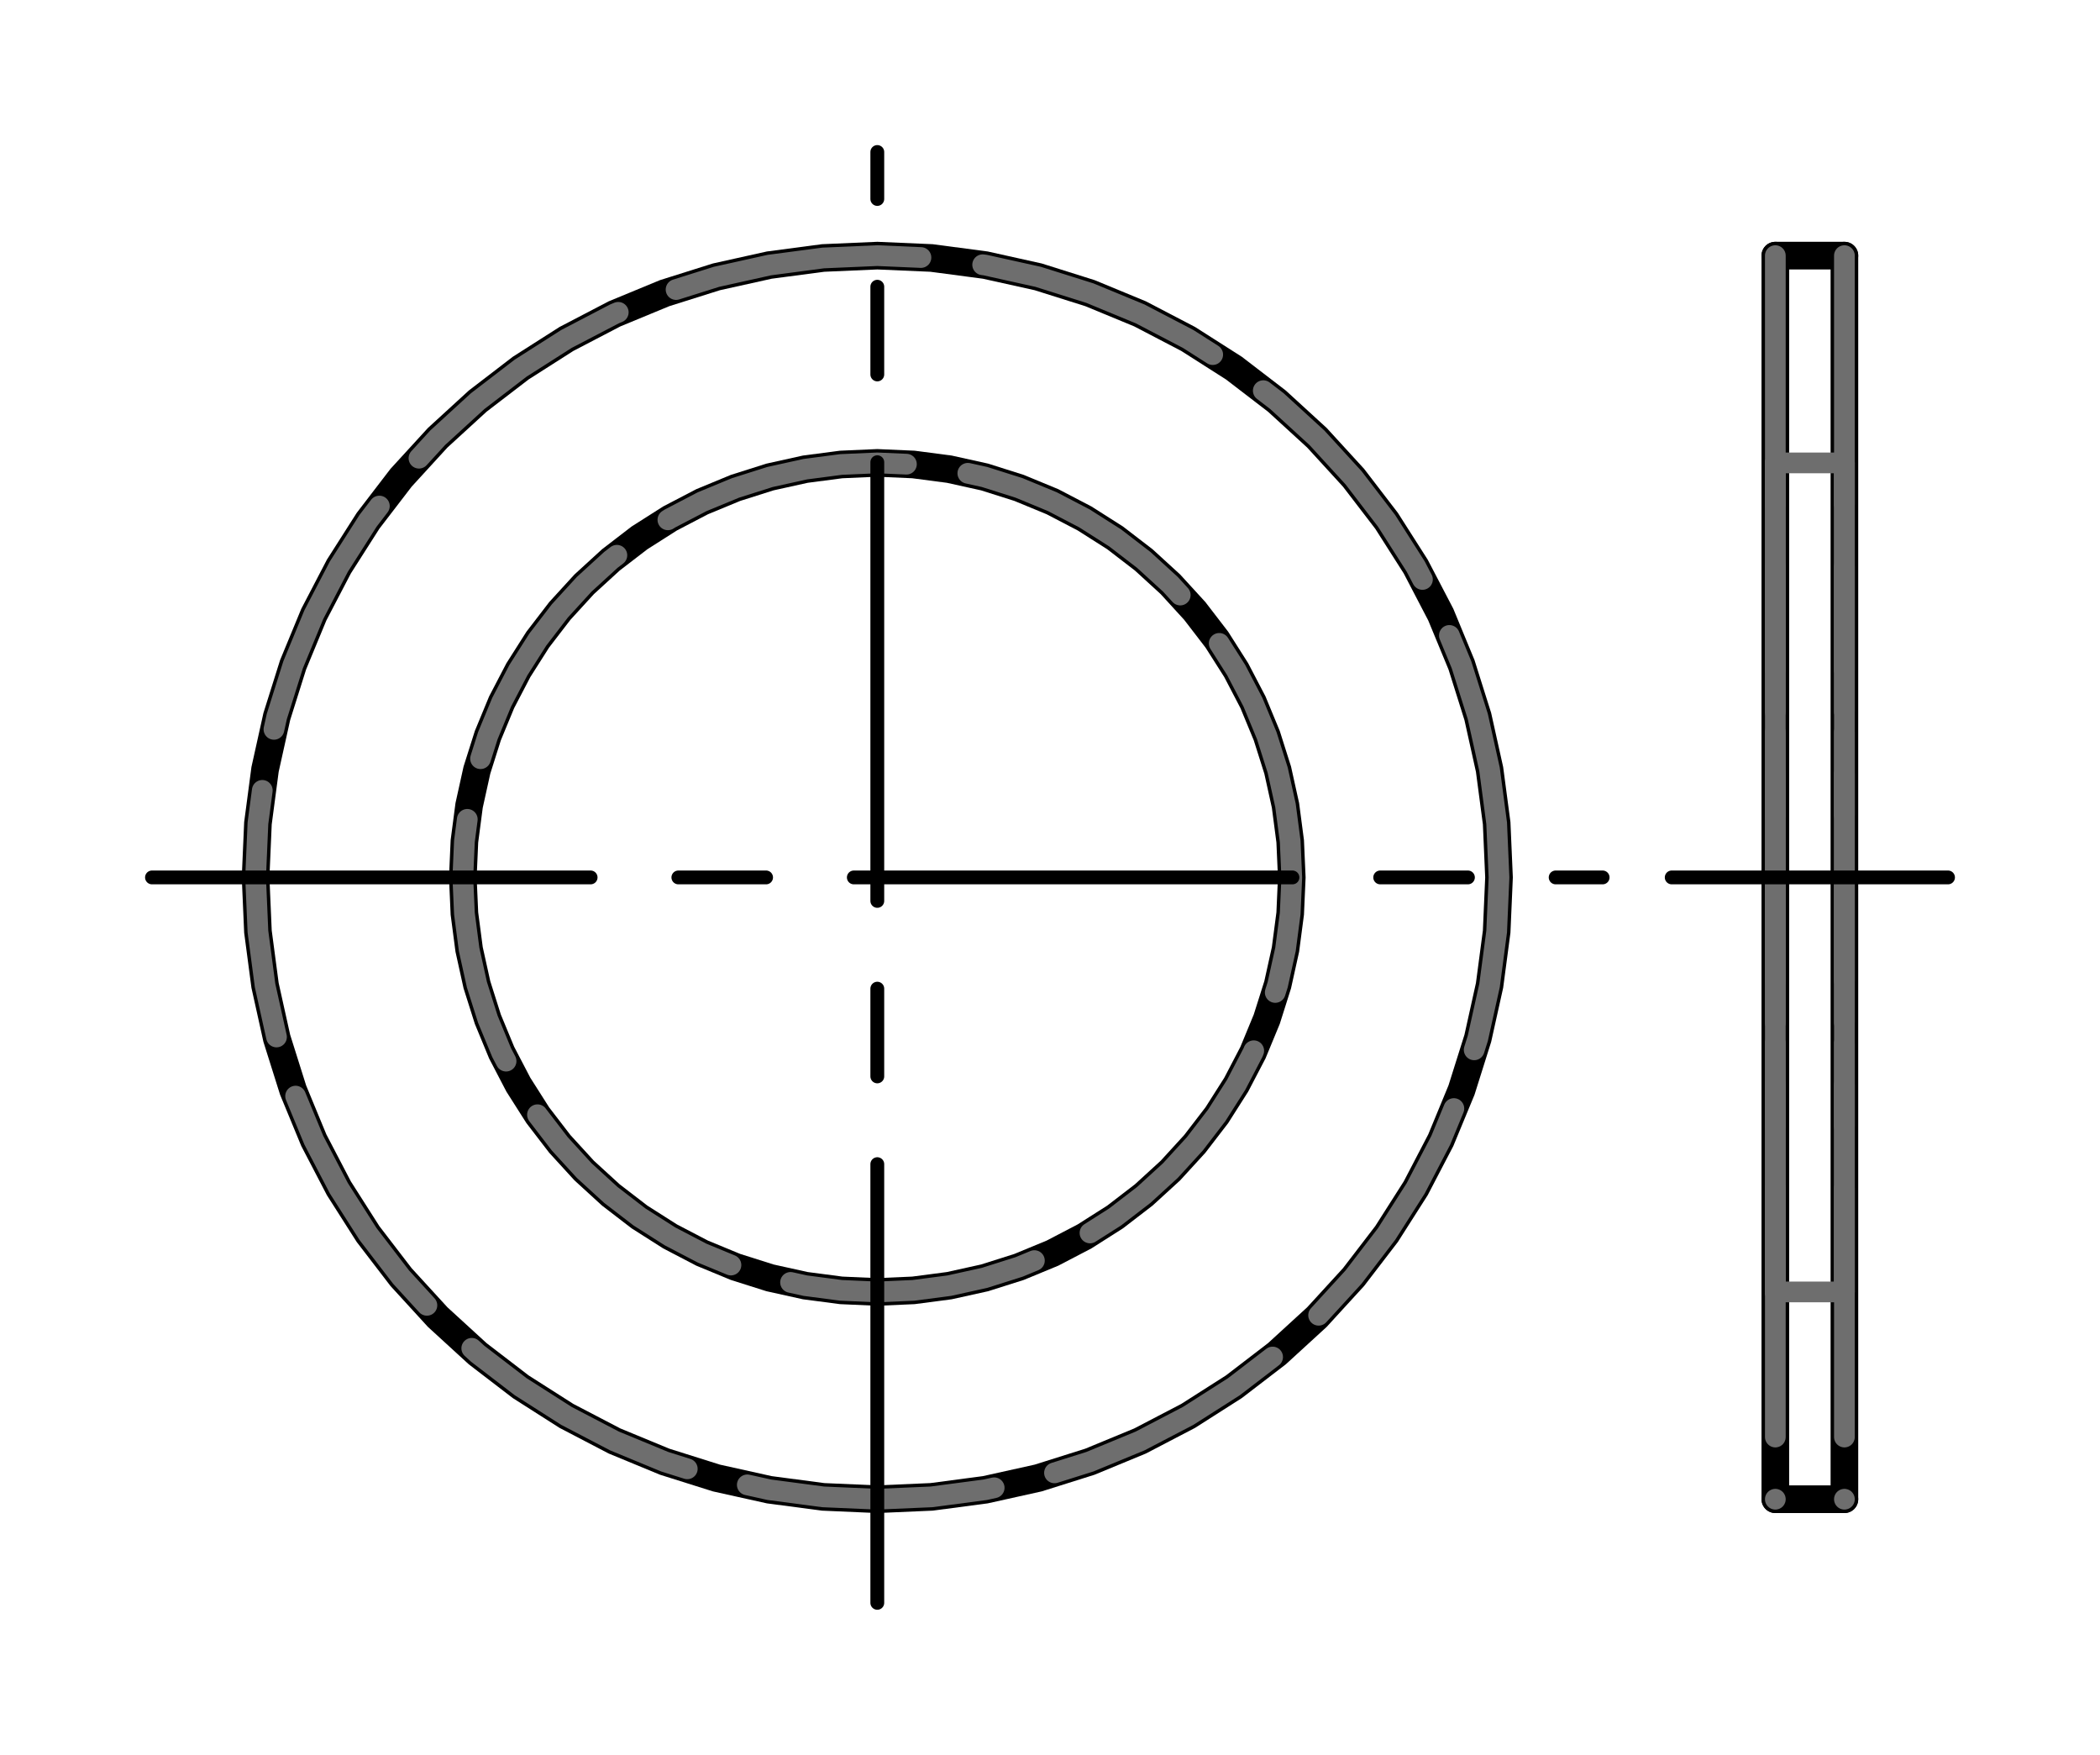
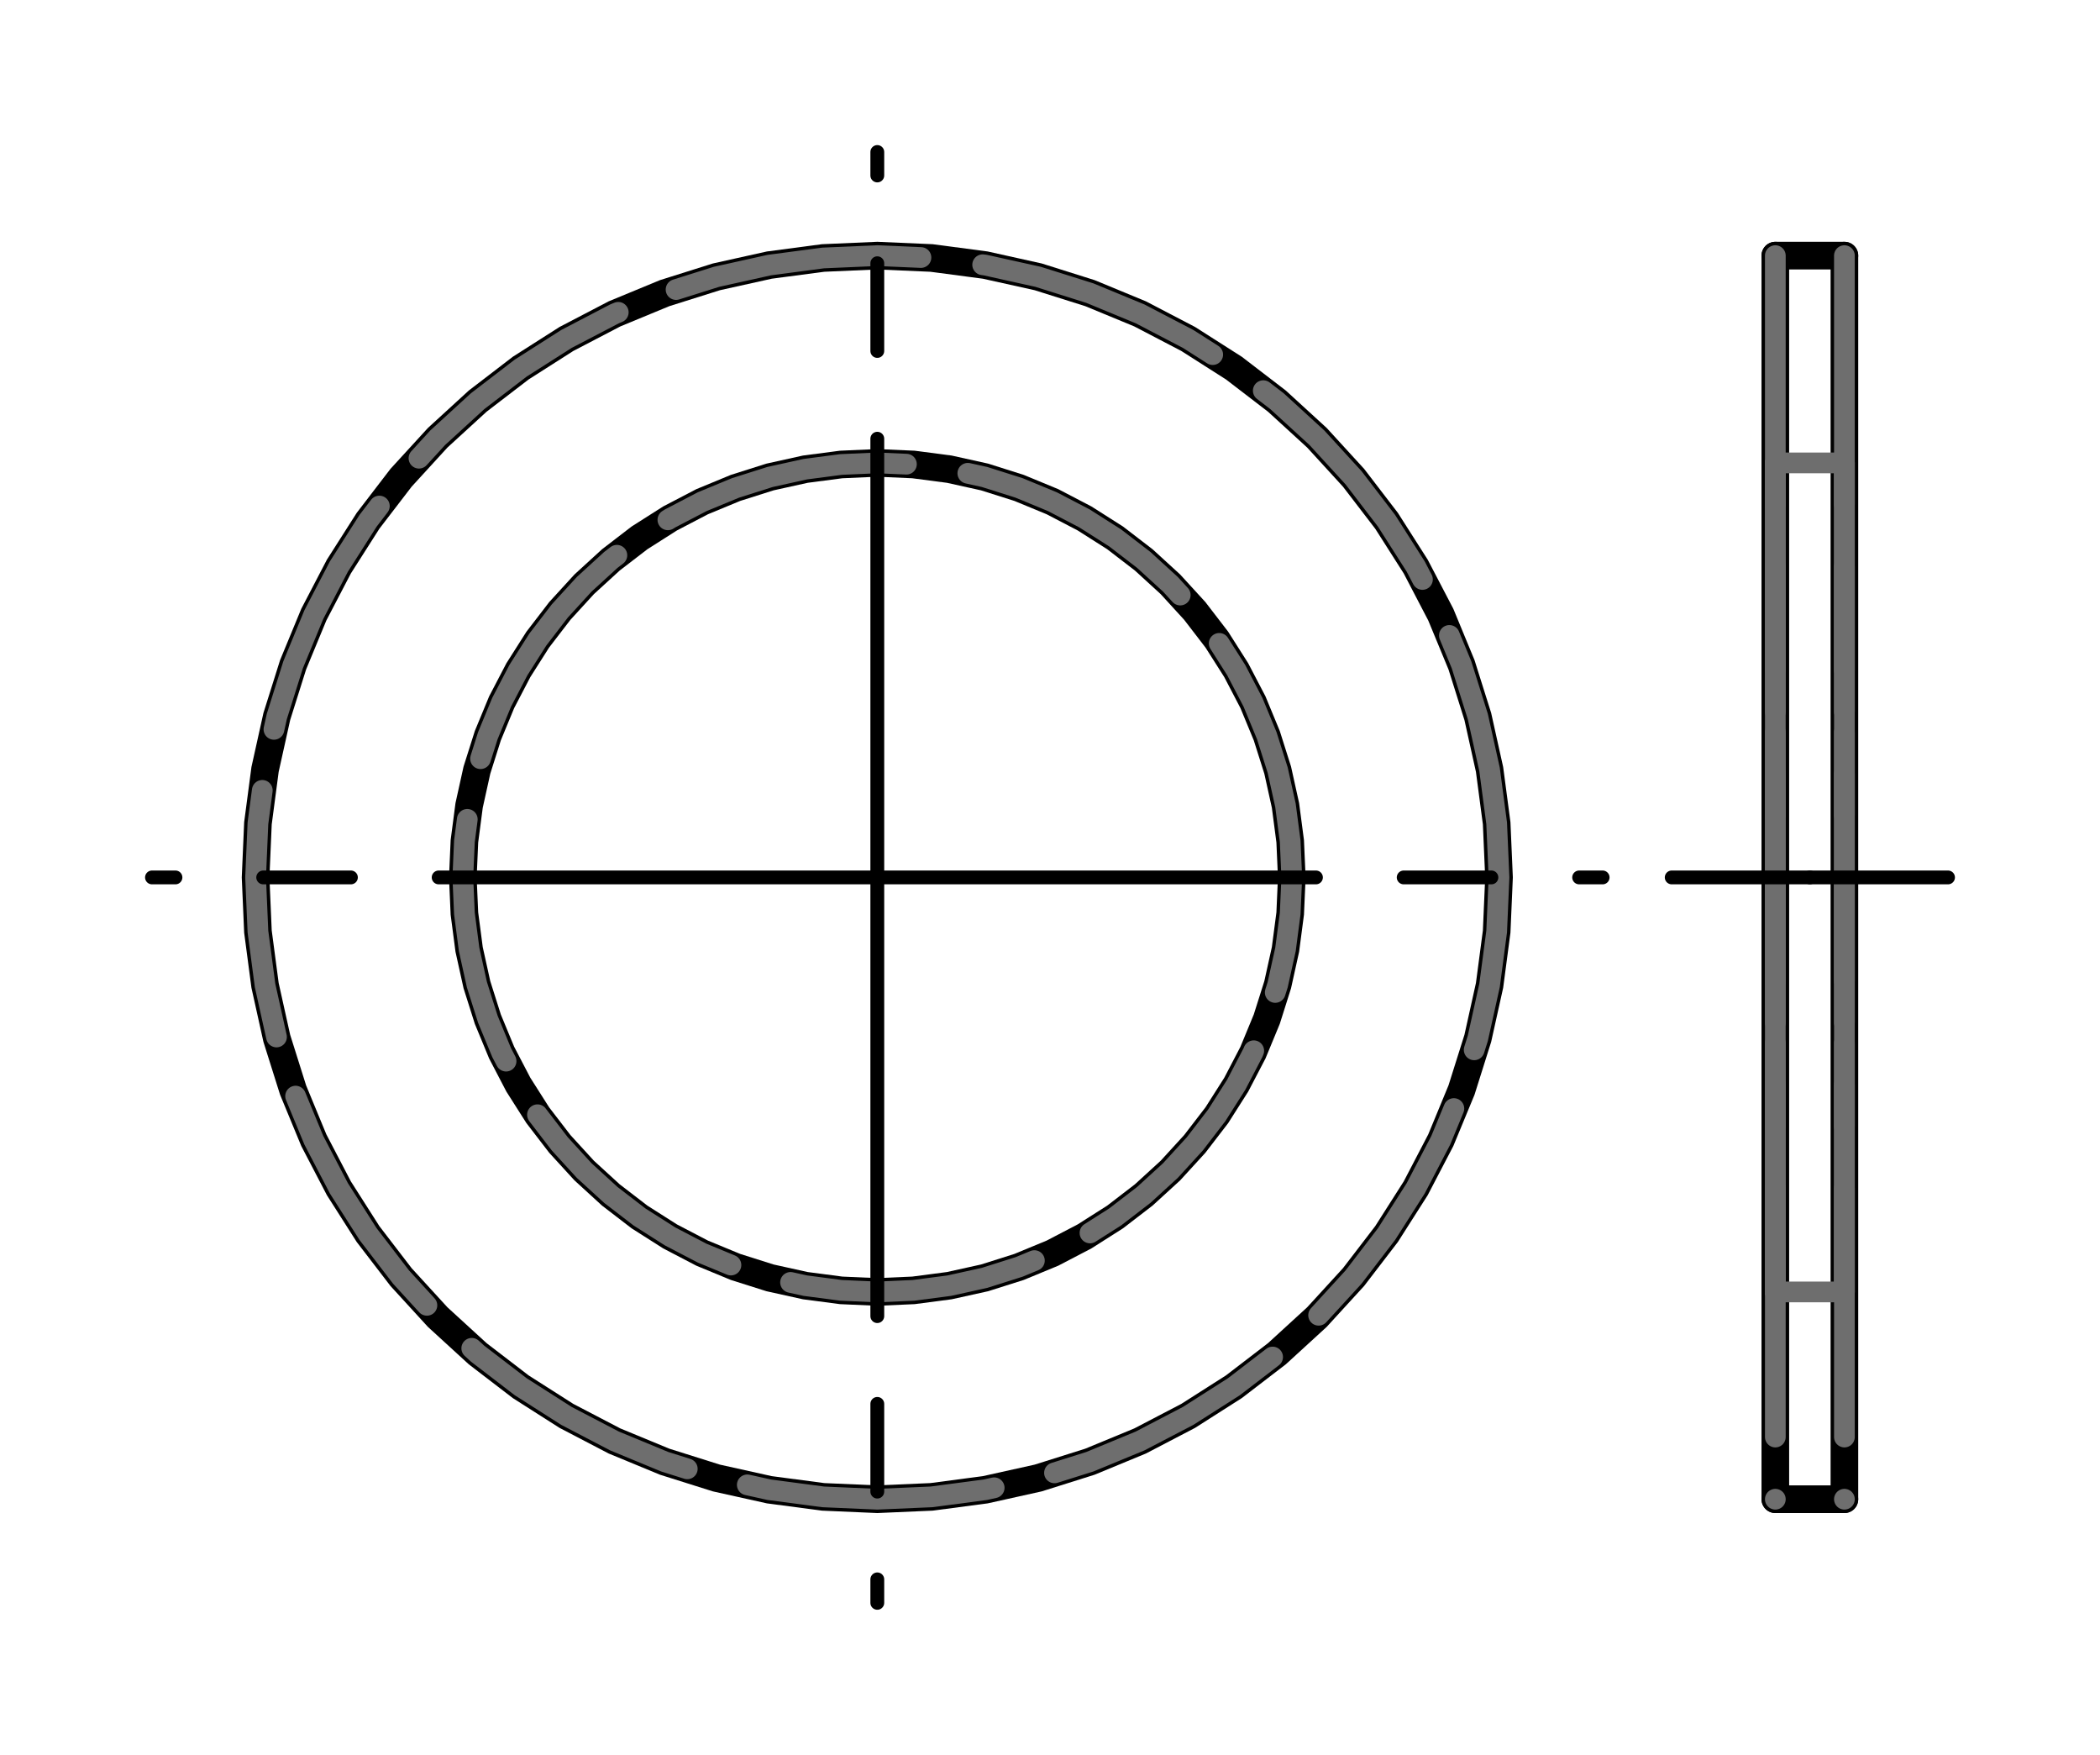
<svg xmlns="http://www.w3.org/2000/svg" width="30.4mm" height="25.4mm" viewBox="-12.7 -12.7 30.4 25.4" version="1.1">
  <g transform="scale(1,-1)" stroke-linecap="round">
    <g fill="none" stroke="rgb(0,0,0)" stroke-width="0.4" id="Visible">
      <path d="M 9.0,0.0 L 8.966,0.784 L 8.863,1.563 L 8.693,2.329 L 8.457,3.078 L 8.157,3.804 L 7.794,4.5 L 7.372,5.162 L 6.894,5.785 L 6.364,6.364 L 5.785,6.894 L 5.162,7.372 L 4.5,7.794 L 3.804,8.157 L 3.078,8.457 L 2.329,8.693 L 1.563,8.863 L 0.784,8.966 L 0.0,9.0 L -0.784,8.966 L -1.563,8.863 L -2.329,8.693 L -3.078,8.457 L -3.804,8.157 L -4.5,7.794 L -5.162,7.372 L -5.785,6.894 L -6.364,6.364 L -6.894,5.785 L -7.372,5.162 L -7.794,4.5 L -8.157,3.804 L -8.457,3.078 L -8.693,2.329 L -8.863,1.563 L -8.966,0.784 L -9.0,-0.0 L -8.966,-0.784 L -8.863,-1.563 L -8.693,-2.329 L -8.457,-3.078 L -8.157,-3.804 L -7.794,-4.5 L -7.372,-5.162 L -6.894,-5.785 L -6.364,-6.364 L -5.785,-6.894 L -5.162,-7.372 L -4.5,-7.794 L -3.804,-8.157 L -3.078,-8.457 L -2.329,-8.693 L -1.563,-8.863 L -0.784,-8.966 L -0.0,-9.0 L 0.784,-8.966 L 1.563,-8.863 L 2.329,-8.693 L 3.078,-8.457 L 3.804,-8.157 L 4.5,-7.794 L 5.162,-7.372 L 5.785,-6.894 L 6.364,-6.364 L 6.894,-5.785 L 7.372,-5.162 L 7.794,-4.5 L 8.157,-3.804 L 8.457,-3.078 L 8.693,-2.329 L 8.863,-1.563 L 8.966,-0.784 L 9.0,0.0" />
      <path d="M 6.0,0.0 L 5.977,0.523 L 5.909,1.042 L 5.796,1.553 L 5.638,2.052 L 5.438,2.536 L 5.196,3.0 L 4.915,3.442 L 4.596,3.857 L 4.243,4.243 L 3.857,4.596 L 3.442,4.915 L 3.0,5.196 L 2.536,5.438 L 2.052,5.638 L 1.553,5.796 L 1.042,5.909 L 0.523,5.977 L 0.0,6.0 L -0.523,5.977 L -1.042,5.909 L -1.553,5.796 L -2.052,5.638 L -2.536,5.438 L -3.0,5.196 L -3.442,4.915 L -3.857,4.596 L -4.243,4.243 L -4.596,3.857 L -4.915,3.442 L -5.196,3.0 L -5.438,2.536 L -5.638,2.052 L -5.796,1.553 L -5.909,1.042 L -5.977,0.523 L -6.0,-0.0 L -5.977,-0.523 L -5.909,-1.042 L -5.796,-1.553 L -5.638,-2.052 L -5.438,-2.536 L -5.196,-3.0 L -4.915,-3.442 L -4.596,-3.857 L -4.243,-4.243 L -3.857,-4.596 L -3.442,-4.915 L -3.0,-5.196 L -2.536,-5.438 L -2.052,-5.638 L -1.553,-5.796 L -1.042,-5.909 L -0.523,-5.977 L -0.0,-6.0 L 0.523,-5.977 L 1.042,-5.909 L 1.553,-5.796 L 2.052,-5.638 L 2.536,-5.438 L 3.0,-5.196 L 3.442,-4.915 L 3.857,-4.596 L 4.243,-4.243 L 4.596,-3.857 L 4.915,-3.442 L 5.196,-3.0 L 5.438,-2.536 L 5.638,-2.052 L 5.796,-1.553 L 5.909,-1.042 L 5.977,-0.523 L 6.0,0.0" />
      <path d="M 13.0,-9.0 L 13.0,-8.75 L 13.0,-8.5 L 13.0,-8.25 L 13.0,-8.0 L 13.0,-7.75 L 13.0,-7.5 L 13.0,-7.25 L 13.0,-7.0 L 13.0,-6.75 L 13.0,-6.5 L 13.0,-6.25 L 13.0,-6.0 L 13.0,-5.75 L 13.0,-5.5 L 13.0,-5.25 L 13.0,-5.0 L 13.0,-4.75 L 13.0,-4.5 L 13.0,-4.25 L 13.0,-4.0 L 13.0,-3.75 L 13.0,-3.5 L 13.0,-3.25 L 13.0,-3.0 L 13.0,-2.75 L 13.0,-2.5 L 13.0,-2.25 L 13.0,-2.0 L 13.0,-1.75 L 13.0,-1.5 L 13.0,-1.25 L 13.0,-1.0 L 13.0,-0.75 L 13.0,-0.5 L 13.0,-0.25 L 13.0,0.0 L 13.0,0.25 L 13.0,0.5 L 13.0,0.75 L 13.0,1.0 L 13.0,1.25 L 13.0,1.5 L 13.0,1.75 L 13.0,2.0 L 13.0,2.25 L 13.0,2.5 L 13.0,2.75 L 13.0,3.0 L 13.0,3.25 L 13.0,3.5 L 13.0,3.75 L 13.0,4.0 L 13.0,4.25 L 13.0,4.5 L 13.0,4.75 L 13.0,5.0 L 13.0,5.25 L 13.0,5.5 L 13.0,5.75 L 13.0,6.0 L 13.0,6.25 L 13.0,6.5 L 13.0,6.75 L 13.0,7.0 L 13.0,7.25 L 13.0,7.5 L 13.0,7.75 L 13.0,8.0 L 13.0,8.25 L 13.0,8.5 L 13.0,8.75 L 13.0,9.0" />
      <path d="M 14.0,9.0 L 13.986,9.0 L 13.972,9.0 L 13.958,9.0 L 13.944,9.0 L 13.931,9.0 L 13.917,9.0 L 13.903,9.0 L 13.889,9.0 L 13.875,9.0 L 13.861,9.0 L 13.847,9.0 L 13.833,9.0 L 13.819,9.0 L 13.806,9.0 L 13.792,9.0 L 13.778,9.0 L 13.764,9.0 L 13.75,9.0 L 13.736,9.0 L 13.722,9.0 L 13.708,9.0 L 13.694,9.0 L 13.681,9.0 L 13.667,9.0 L 13.653,9.0 L 13.639,9.0 L 13.625,9.0 L 13.611,9.0 L 13.597,9.0 L 13.583,9.0 L 13.569,9.0 L 13.556,9.0 L 13.542,9.0 L 13.528,9.0 L 13.514,9.0 L 13.5,9.0 L 13.486,9.0 L 13.472,9.0 L 13.458,9.0 L 13.444,9.0 L 13.431,9.0 L 13.417,9.0 L 13.403,9.0 L 13.389,9.0 L 13.375,9.0 L 13.361,9.0 L 13.347,9.0 L 13.333,9.0 L 13.319,9.0 L 13.306,9.0 L 13.292,9.0 L 13.278,9.0 L 13.264,9.0 L 13.25,9.0 L 13.236,9.0 L 13.222,9.0 L 13.208,9.0 L 13.194,9.0 L 13.181,9.0 L 13.167,9.0 L 13.153,9.0 L 13.139,9.0 L 13.125,9.0 L 13.111,9.0 L 13.097,9.0 L 13.083,9.0 L 13.069,9.0 L 13.056,9.0 L 13.042,9.0 L 13.028,9.0 L 13.014,9.0 L 13.0,9.0" />
      <path d="M 14.0,-9.0 L 14.0,-8.75 L 14.0,-8.5 L 14.0,-8.25 L 14.0,-8.0 L 14.0,-7.75 L 14.0,-7.5 L 14.0,-7.25 L 14.0,-7.0 L 14.0,-6.75 L 14.0,-6.5 L 14.0,-6.25 L 14.0,-6.0 L 14.0,-5.75 L 14.0,-5.5 L 14.0,-5.25 L 14.0,-5.0 L 14.0,-4.75 L 14.0,-4.5 L 14.0,-4.25 L 14.0,-4.0 L 14.0,-3.75 L 14.0,-3.5 L 14.0,-3.25 L 14.0,-3.0 L 14.0,-2.75 L 14.0,-2.5 L 14.0,-2.25 L 14.0,-2.0 L 14.0,-1.75 L 14.0,-1.5 L 14.0,-1.25 L 14.0,-1.0 L 14.0,-0.75 L 14.0,-0.5 L 14.0,-0.25 L 14.0,0.0 L 14.0,0.25 L 14.0,0.5 L 14.0,0.75 L 14.0,1.0 L 14.0,1.25 L 14.0,1.5 L 14.0,1.75 L 14.0,2.0 L 14.0,2.25 L 14.0,2.5 L 14.0,2.75 L 14.0,3.0 L 14.0,3.25 L 14.0,3.5 L 14.0,3.75 L 14.0,4.0 L 14.0,4.25 L 14.0,4.5 L 14.0,4.75 L 14.0,5.0 L 14.0,5.25 L 14.0,5.5 L 14.0,5.75 L 14.0,6.0 L 14.0,6.25 L 14.0,6.5 L 14.0,6.75 L 14.0,7.0 L 14.0,7.25 L 14.0,7.5 L 14.0,7.75 L 14.0,8.0 L 14.0,8.25 L 14.0,8.5 L 14.0,8.75 L 14.0,9.0" />
      <path d="M 14.0,-9.0 L 13.986,-9.0 L 13.972,-9.0 L 13.958,-9.0 L 13.944,-9.0 L 13.931,-9.0 L 13.917,-9.0 L 13.903,-9.0 L 13.889,-9.0 L 13.875,-9.0 L 13.861,-9.0 L 13.847,-9.0 L 13.833,-9.0 L 13.819,-9.0 L 13.806,-9.0 L 13.792,-9.0 L 13.778,-9.0 L 13.764,-9.0 L 13.75,-9.0 L 13.736,-9.0 L 13.722,-9.0 L 13.708,-9.0 L 13.694,-9.0 L 13.681,-9.0 L 13.667,-9.0 L 13.653,-9.0 L 13.639,-9.0 L 13.625,-9.0 L 13.611,-9.0 L 13.597,-9.0 L 13.583,-9.0 L 13.569,-9.0 L 13.556,-9.0 L 13.542,-9.0 L 13.528,-9.0 L 13.514,-9.0 L 13.5,-9.0 L 13.486,-9.0 L 13.472,-9.0 L 13.458,-9.0 L 13.444,-9.0 L 13.431,-9.0 L 13.417,-9.0 L 13.403,-9.0 L 13.389,-9.0 L 13.375,-9.0 L 13.361,-9.0 L 13.347,-9.0 L 13.333,-9.0 L 13.319,-9.0 L 13.306,-9.0 L 13.292,-9.0 L 13.278,-9.0 L 13.264,-9.0 L 13.25,-9.0 L 13.236,-9.0 L 13.222,-9.0 L 13.208,-9.0 L 13.194,-9.0 L 13.181,-9.0 L 13.167,-9.0 L 13.153,-9.0 L 13.139,-9.0 L 13.125,-9.0 L 13.111,-9.0 L 13.097,-9.0 L 13.083,-9.0 L 13.069,-9.0 L 13.056,-9.0 L 13.042,-9.0 L 13.028,-9.0 L 13.014,-9.0 L 13.0,-9.0" />
    </g>
    <g fill="none" stroke="rgb(110,110,110)" stroke-width="0.3" id="Hidden" stroke-dasharray="3.6 0.9">
      <path d="M 9.0,0.0 L 8.966,0.784 L 8.863,1.563 L 8.693,2.329 L 8.457,3.078 L 8.157,3.804 L 7.794,4.5 L 7.372,5.162 L 6.894,5.785 L 6.364,6.364 L 5.785,6.894 L 5.162,7.372 L 4.5,7.794 L 3.804,8.157 L 3.078,8.457 L 2.329,8.693 L 1.563,8.863 L 0.784,8.966 L 0.0,9.0 L -0.784,8.966 L -1.563,8.863 L -2.329,8.693 L -3.078,8.457 L -3.804,8.157 L -4.5,7.794 L -5.162,7.372 L -5.785,6.894 L -6.364,6.364 L -6.894,5.785 L -7.372,5.162 L -7.794,4.5 L -8.157,3.804 L -8.457,3.078 L -8.693,2.329 L -8.863,1.563 L -8.966,0.784 L -9.0,-0.0 L -8.966,-0.784 L -8.863,-1.563 L -8.693,-2.329 L -8.457,-3.078 L -8.157,-3.804 L -7.794,-4.5 L -7.372,-5.162 L -6.894,-5.785 L -6.364,-6.364 L -5.785,-6.894 L -5.162,-7.372 L -4.5,-7.794 L -3.804,-8.157 L -3.078,-8.457 L -2.329,-8.693 L -1.563,-8.863 L -0.784,-8.966 L -0.0,-9.0 L 0.784,-8.966 L 1.563,-8.863 L 2.329,-8.693 L 3.078,-8.457 L 3.804,-8.157 L 4.5,-7.794 L 5.162,-7.372 L 5.785,-6.894 L 6.364,-6.364 L 6.894,-5.785 L 7.372,-5.162 L 7.794,-4.5 L 8.157,-3.804 L 8.457,-3.078 L 8.693,-2.329 L 8.863,-1.563 L 8.966,-0.784 L 9.0,0.0" />
      <path d="M 6.0,0.0 L 5.977,0.523 L 5.909,1.042 L 5.796,1.553 L 5.638,2.052 L 5.438,2.536 L 5.196,3.0 L 4.915,3.442 L 4.596,3.857 L 4.243,4.243 L 3.857,4.596 L 3.442,4.915 L 3.0,5.196 L 2.536,5.438 L 2.052,5.638 L 1.553,5.796 L 1.042,5.909 L 0.523,5.977 L 0.0,6.0 L -0.523,5.977 L -1.042,5.909 L -1.553,5.796 L -2.052,5.638 L -2.536,5.438 L -3.0,5.196 L -3.442,4.915 L -3.857,4.596 L -4.243,4.243 L -4.596,3.857 L -4.915,3.442 L -5.196,3.0 L -5.438,2.536 L -5.638,2.052 L -5.796,1.553 L -5.909,1.042 L -5.977,0.523 L -6.0,-0.0 L -5.977,-0.523 L -5.909,-1.042 L -5.796,-1.553 L -5.638,-2.052 L -5.438,-2.536 L -5.196,-3.0 L -4.915,-3.442 L -4.596,-3.857 L -4.243,-4.243 L -3.857,-4.596 L -3.442,-4.915 L -3.0,-5.196 L -2.536,-5.438 L -2.052,-5.638 L -1.553,-5.796 L -1.042,-5.909 L -0.523,-5.977 L -0.0,-6.0 L 0.523,-5.977 L 1.042,-5.909 L 1.553,-5.796 L 2.052,-5.638 L 2.536,-5.438 L 3.0,-5.196 L 3.442,-4.915 L 3.857,-4.596 L 4.243,-4.243 L 4.596,-3.857 L 4.915,-3.442 L 5.196,-3.0 L 5.438,-2.536 L 5.638,-2.052 L 5.796,-1.553 L 5.909,-1.042 L 5.977,-0.523 L 6.0,0.0" />
      <path d="M 13.0,9.0 L 13.0,8.75 L 13.0,8.5 L 13.0,8.25 L 13.0,8.0 L 13.0,7.75 L 13.0,7.5 L 13.0,7.25 L 13.0,7.0 L 13.0,6.75 L 13.0,6.5 L 13.0,6.25 L 13.0,6.0 L 13.0,5.75 L 13.0,5.5 L 13.0,5.25 L 13.0,5.0 L 13.0,4.75 L 13.0,4.5 L 13.0,4.25 L 13.0,4.0 L 13.0,3.75 L 13.0,3.5 L 13.0,3.25 L 13.0,3.0 L 13.0,2.75 L 13.0,2.5 L 13.0,2.25 L 13.0,2.0 L 13.0,1.75 L 13.0,1.5 L 13.0,1.25 L 13.0,1.0 L 13.0,0.75 L 13.0,0.5 L 13.0,0.25 L 13.0,0.0 L 13.0,-0.25 L 13.0,-0.5 L 13.0,-0.75 L 13.0,-1.0 L 13.0,-1.25 L 13.0,-1.5 L 13.0,-1.75 L 13.0,-2.0 L 13.0,-2.25 L 13.0,-2.5 L 13.0,-2.75 L 13.0,-3.0 L 13.0,-3.25 L 13.0,-3.5 L 13.0,-3.75 L 13.0,-4.0 L 13.0,-4.25 L 13.0,-4.5 L 13.0,-4.75 L 13.0,-5.0 L 13.0,-5.25 L 13.0,-5.5 L 13.0,-5.75 L 13.0,-6.0 L 13.0,-6.25 L 13.0,-6.5 L 13.0,-6.75 L 13.0,-7.0 L 13.0,-7.25 L 13.0,-7.5 L 13.0,-7.75 L 13.0,-8.0 L 13.0,-8.25 L 13.0,-8.5 L 13.0,-8.75 L 13.0,-9.0" />
      <path d="M 14.0,9.0 L 14.0,8.75 L 14.0,8.5 L 14.0,8.25 L 14.0,8.0 L 14.0,7.75 L 14.0,7.5 L 14.0,7.25 L 14.0,7.0 L 14.0,6.75 L 14.0,6.5 L 14.0,6.25 L 14.0,6.0 L 14.0,5.75 L 14.0,5.5 L 14.0,5.25 L 14.0,5.0 L 14.0,4.75 L 14.0,4.5 L 14.0,4.25 L 14.0,4.0 L 14.0,3.75 L 14.0,3.5 L 14.0,3.25 L 14.0,3.0 L 14.0,2.75 L 14.0,2.5 L 14.0,2.25 L 14.0,2.0 L 14.0,1.75 L 14.0,1.5 L 14.0,1.25 L 14.0,1.0 L 14.0,0.75 L 14.0,0.5 L 14.0,0.25 L 14.0,0.0 L 14.0,-0.25 L 14.0,-0.5 L 14.0,-0.75 L 14.0,-1.0 L 14.0,-1.25 L 14.0,-1.5 L 14.0,-1.75 L 14.0,-2.0 L 14.0,-2.25 L 14.0,-2.5 L 14.0,-2.75 L 14.0,-3.0 L 14.0,-3.25 L 14.0,-3.5 L 14.0,-3.75 L 14.0,-4.0 L 14.0,-4.25 L 14.0,-4.5 L 14.0,-4.75 L 14.0,-5.0 L 14.0,-5.25 L 14.0,-5.5 L 14.0,-5.75 L 14.0,-6.0 L 14.0,-6.25 L 14.0,-6.5 L 14.0,-6.75 L 14.0,-7.0 L 14.0,-7.25 L 14.0,-7.5 L 14.0,-7.75 L 14.0,-8.0 L 14.0,-8.25 L 14.0,-8.5 L 14.0,-8.75 L 14.0,-9.0" />
      <path d="M 13.0,6.0 L 13.0,5.833 L 13.0,5.667 L 13.0,5.5 L 13.0,5.333 L 13.0,5.167 L 13.0,5.0 L 13.0,4.833 L 13.0,4.667 L 13.0,4.5 L 13.0,4.333 L 13.0,4.167 L 13.0,4.0 L 13.0,3.833 L 13.0,3.667 L 13.0,3.5 L 13.0,3.333 L 13.0,3.167 L 13.0,3.0 L 13.0,2.833 L 13.0,2.667 L 13.0,2.5 L 13.0,2.333 L 13.0,2.167 L 13.0,2.0 L 13.0,1.833 L 13.0,1.667 L 13.0,1.5 L 13.0,1.333 L 13.0,1.167 L 13.0,1.0 L 13.0,0.833 L 13.0,0.667 L 13.0,0.5 L 13.0,0.333 L 13.0,0.167 L 13.0,0.0 L 13.0,-0.167 L 13.0,-0.333 L 13.0,-0.5 L 13.0,-0.667 L 13.0,-0.833 L 13.0,-1.0 L 13.0,-1.167 L 13.0,-1.333 L 13.0,-1.5 L 13.0,-1.667 L 13.0,-1.833 L 13.0,-2.0 L 13.0,-2.167 L 13.0,-2.333 L 13.0,-2.5 L 13.0,-2.667 L 13.0,-2.833 L 13.0,-3.0 L 13.0,-3.167 L 13.0,-3.333 L 13.0,-3.5 L 13.0,-3.667 L 13.0,-3.833 L 13.0,-4.0 L 13.0,-4.167 L 13.0,-4.333 L 13.0,-4.5 L 13.0,-4.667 L 13.0,-4.833 L 13.0,-5.0 L 13.0,-5.167 L 13.0,-5.333 L 13.0,-5.5 L 13.0,-5.667 L 13.0,-5.833 L 13.0,-6.0" />
      <path d="M 13.0,-6.0 L 13.0,-5.833 L 13.0,-5.667 L 13.0,-5.5 L 13.0,-5.333 L 13.0,-5.167 L 13.0,-5.0 L 13.0,-4.833 L 13.0,-4.667 L 13.0,-4.5 L 13.0,-4.333 L 13.0,-4.167 L 13.0,-4.0 L 13.0,-3.833 L 13.0,-3.667 L 13.0,-3.5 L 13.0,-3.333 L 13.0,-3.167 L 13.0,-3.0 L 13.0,-2.833 L 13.0,-2.667 L 13.0,-2.5 L 13.0,-2.333 L 13.0,-2.167 L 13.0,-2.0 L 13.0,-1.833 L 13.0,-1.667 L 13.0,-1.5 L 13.0,-1.333 L 13.0,-1.167 L 13.0,-1.0 L 13.0,-0.833 L 13.0,-0.667 L 13.0,-0.5 L 13.0,-0.333 L 13.0,-0.167 L 13.0,0.0 L 13.0,0.167 L 13.0,0.333 L 13.0,0.5 L 13.0,0.667 L 13.0,0.833 L 13.0,1.0 L 13.0,1.167 L 13.0,1.333 L 13.0,1.5 L 13.0,1.667 L 13.0,1.833 L 13.0,2.0 L 13.0,2.167 L 13.0,2.333 L 13.0,2.5 L 13.0,2.667 L 13.0,2.833 L 13.0,3.0 L 13.0,3.167 L 13.0,3.333 L 13.0,3.5 L 13.0,3.667 L 13.0,3.833 L 13.0,4.0 L 13.0,4.167 L 13.0,4.333 L 13.0,4.5 L 13.0,4.667 L 13.0,4.833 L 13.0,5.0 L 13.0,5.167 L 13.0,5.333 L 13.0,5.5 L 13.0,5.667 L 13.0,5.833 L 13.0,6.0" />
      <path d="M 14.0,6.0 L 14.0,5.833 L 14.0,5.667 L 14.0,5.5 L 14.0,5.333 L 14.0,5.167 L 14.0,5.0 L 14.0,4.833 L 14.0,4.667 L 14.0,4.5 L 14.0,4.333 L 14.0,4.167 L 14.0,4.0 L 14.0,3.833 L 14.0,3.667 L 14.0,3.5 L 14.0,3.333 L 14.0,3.167 L 14.0,3.0 L 14.0,2.833 L 14.0,2.667 L 14.0,2.5 L 14.0,2.333 L 14.0,2.167 L 14.0,2.0 L 14.0,1.833 L 14.0,1.667 L 14.0,1.5 L 14.0,1.333 L 14.0,1.167 L 14.0,1.0 L 14.0,0.833 L 14.0,0.667 L 14.0,0.5 L 14.0,0.333 L 14.0,0.167 L 14.0,0.0 L 14.0,-0.167 L 14.0,-0.333 L 14.0,-0.5 L 14.0,-0.667 L 14.0,-0.833 L 14.0,-1.0 L 14.0,-1.167 L 14.0,-1.333 L 14.0,-1.5 L 14.0,-1.667 L 14.0,-1.833 L 14.0,-2.0 L 14.0,-2.167 L 14.0,-2.333 L 14.0,-2.5 L 14.0,-2.667 L 14.0,-2.833 L 14.0,-3.0 L 14.0,-3.167 L 14.0,-3.333 L 14.0,-3.5 L 14.0,-3.667 L 14.0,-3.833 L 14.0,-4.0 L 14.0,-4.167 L 14.0,-4.333 L 14.0,-4.5 L 14.0,-4.667 L 14.0,-4.833 L 14.0,-5.0 L 14.0,-5.167 L 14.0,-5.333 L 14.0,-5.5 L 14.0,-5.667 L 14.0,-5.833 L 14.0,-6.0" />
      <path d="M 14.0,-6.0 L 14.0,-5.833 L 14.0,-5.667 L 14.0,-5.5 L 14.0,-5.333 L 14.0,-5.167 L 14.0,-5.0 L 14.0,-4.833 L 14.0,-4.667 L 14.0,-4.5 L 14.0,-4.333 L 14.0,-4.167 L 14.0,-4.0 L 14.0,-3.833 L 14.0,-3.667 L 14.0,-3.5 L 14.0,-3.333 L 14.0,-3.167 L 14.0,-3.0 L 14.0,-2.833 L 14.0,-2.667 L 14.0,-2.5 L 14.0,-2.333 L 14.0,-2.167 L 14.0,-2.0 L 14.0,-1.833 L 14.0,-1.667 L 14.0,-1.5 L 14.0,-1.333 L 14.0,-1.167 L 14.0,-1.0 L 14.0,-0.833 L 14.0,-0.667 L 14.0,-0.5 L 14.0,-0.333 L 14.0,-0.167 L 14.0,0.0 L 14.0,0.167 L 14.0,0.333 L 14.0,0.5 L 14.0,0.667 L 14.0,0.833 L 14.0,1.0 L 14.0,1.167 L 14.0,1.333 L 14.0,1.5 L 14.0,1.667 L 14.0,1.833 L 14.0,2.0 L 14.0,2.167 L 14.0,2.333 L 14.0,2.5 L 14.0,2.667 L 14.0,2.833 L 14.0,3.0 L 14.0,3.167 L 14.0,3.333 L 14.0,3.5 L 14.0,3.667 L 14.0,3.833 L 14.0,4.0 L 14.0,4.167 L 14.0,4.333 L 14.0,4.5 L 14.0,4.667 L 14.0,4.833 L 14.0,5.0 L 14.0,5.167 L 14.0,5.333 L 14.0,5.5 L 14.0,5.667 L 14.0,5.833 L 14.0,6.0" />
      <path d="M 14.0,6.0 L 13.986,6.0 L 13.972,6.0 L 13.958,6.0 L 13.944,6.0 L 13.931,6.0 L 13.917,6.0 L 13.903,6.0 L 13.889,6.0 L 13.875,6.0 L 13.861,6.0 L 13.847,6.0 L 13.833,6.0 L 13.819,6.0 L 13.806,6.0 L 13.792,6.0 L 13.778,6.0 L 13.764,6.0 L 13.75,6.0 L 13.736,6.0 L 13.722,6.0 L 13.708,6.0 L 13.694,6.0 L 13.681,6.0 L 13.667,6.0 L 13.653,6.0 L 13.639,6.0 L 13.625,6.0 L 13.611,6.0 L 13.597,6.0 L 13.583,6.0 L 13.569,6.0 L 13.556,6.0 L 13.542,6.0 L 13.528,6.0 L 13.514,6.0 L 13.5,6.0 L 13.486,6.0 L 13.472,6.0 L 13.458,6.0 L 13.444,6.0 L 13.431,6.0 L 13.417,6.0 L 13.403,6.0 L 13.389,6.0 L 13.375,6.0 L 13.361,6.0 L 13.347,6.0 L 13.333,6.0 L 13.319,6.0 L 13.306,6.0 L 13.292,6.0 L 13.278,6.0 L 13.264,6.0 L 13.25,6.0 L 13.236,6.0 L 13.222,6.0 L 13.208,6.0 L 13.194,6.0 L 13.181,6.0 L 13.167,6.0 L 13.153,6.0 L 13.139,6.0 L 13.125,6.0 L 13.111,6.0 L 13.097,6.0 L 13.083,6.0 L 13.069,6.0 L 13.056,6.0 L 13.042,6.0 L 13.028,6.0 L 13.014,6.0 L 13.0,6.0" />
      <path d="M 14.0,-6.0 L 13.986,-6.0 L 13.972,-6.0 L 13.958,-6.0 L 13.944,-6.0 L 13.931,-6.0 L 13.917,-6.0 L 13.903,-6.0 L 13.889,-6.0 L 13.875,-6.0 L 13.861,-6.0 L 13.847,-6.0 L 13.833,-6.0 L 13.819,-6.0 L 13.806,-6.0 L 13.792,-6.0 L 13.778,-6.0 L 13.764,-6.0 L 13.75,-6.0 L 13.736,-6.0 L 13.722,-6.0 L 13.708,-6.0 L 13.694,-6.0 L 13.681,-6.0 L 13.667,-6.0 L 13.653,-6.0 L 13.639,-6.0 L 13.625,-6.0 L 13.611,-6.0 L 13.597,-6.0 L 13.583,-6.0 L 13.569,-6.0 L 13.556,-6.0 L 13.542,-6.0 L 13.528,-6.0 L 13.514,-6.0 L 13.5,-6.0 L 13.486,-6.0 L 13.472,-6.0 L 13.458,-6.0 L 13.444,-6.0 L 13.431,-6.0 L 13.417,-6.0 L 13.403,-6.0 L 13.389,-6.0 L 13.375,-6.0 L 13.361,-6.0 L 13.347,-6.0 L 13.333,-6.0 L 13.319,-6.0 L 13.306,-6.0 L 13.292,-6.0 L 13.278,-6.0 L 13.264,-6.0 L 13.25,-6.0 L 13.236,-6.0 L 13.222,-6.0 L 13.208,-6.0 L 13.194,-6.0 L 13.181,-6.0 L 13.167,-6.0 L 13.153,-6.0 L 13.139,-6.0 L 13.125,-6.0 L 13.111,-6.0 L 13.097,-6.0 L 13.083,-6.0 L 13.069,-6.0 L 13.056,-6.0 L 13.042,-6.0 L 13.028,-6.0 L 13.014,-6.0 L 13.0,-6.0" />
    </g>
    <g fill="none" stroke="rgb(0,0,0)" stroke-width="0.2" id="Center" stroke-dasharray="6.35 1.27 1.27 1.27">
-       <line x1="-10.5" y1="0.0" x2="10.5" y2="0.0" />
-       <line x1="-0.0" y1="-10.5" x2="-0.0" y2="10.5" />
-       <line x1="11.5" y1="0.0" x2="15.5" y2="0.0" />
+       <line x1="-0.0" y1="0.0" x2="-10.5" y2="0.0" />
+       <line x1="-0.0" y1="0.0" x2="10.5" y2="0.0" />
+       <line x1="-0.0" y1="0.0" x2="-0.0" y2="-10.5" />
+       <line x1="-0.0" y1="0.0" x2="-0.0" y2="10.5" />
+       <line x1="13.5" y1="0.0" x2="11.5" y2="0.0" />
+       <line x1="13.5" y1="0.0" x2="15.5" y2="0.0" />
    </g>
  </g>
</svg>
